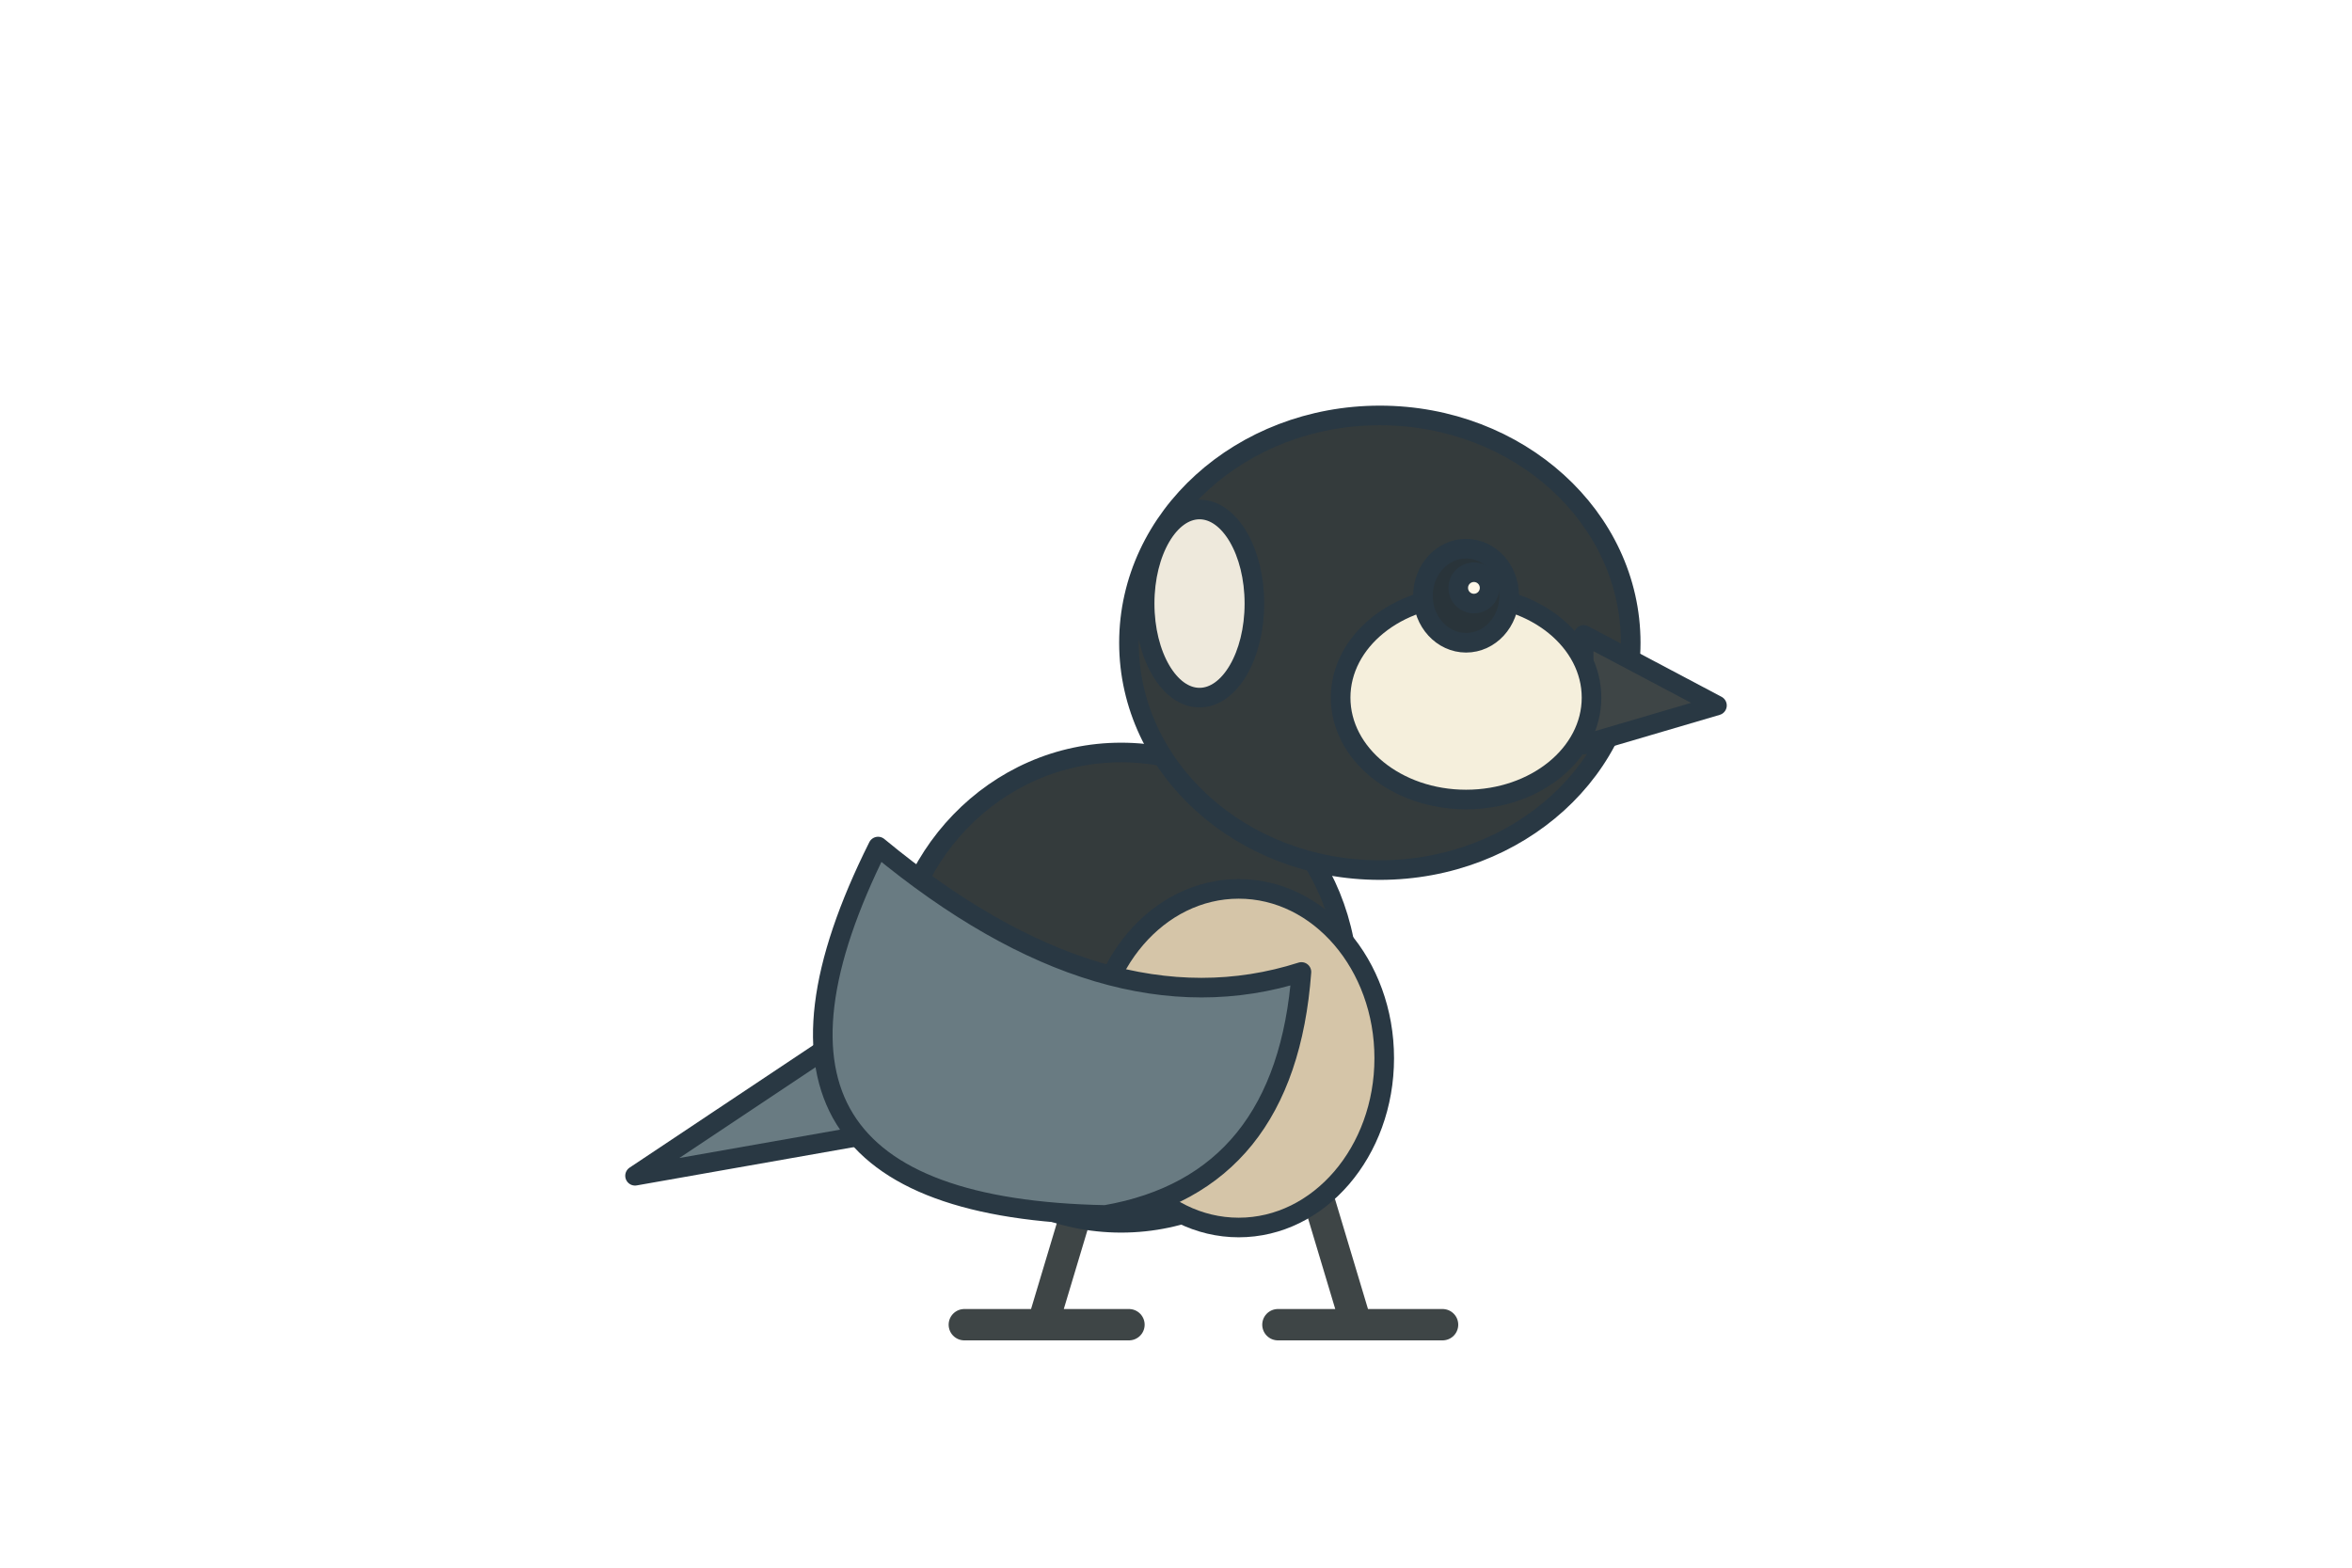
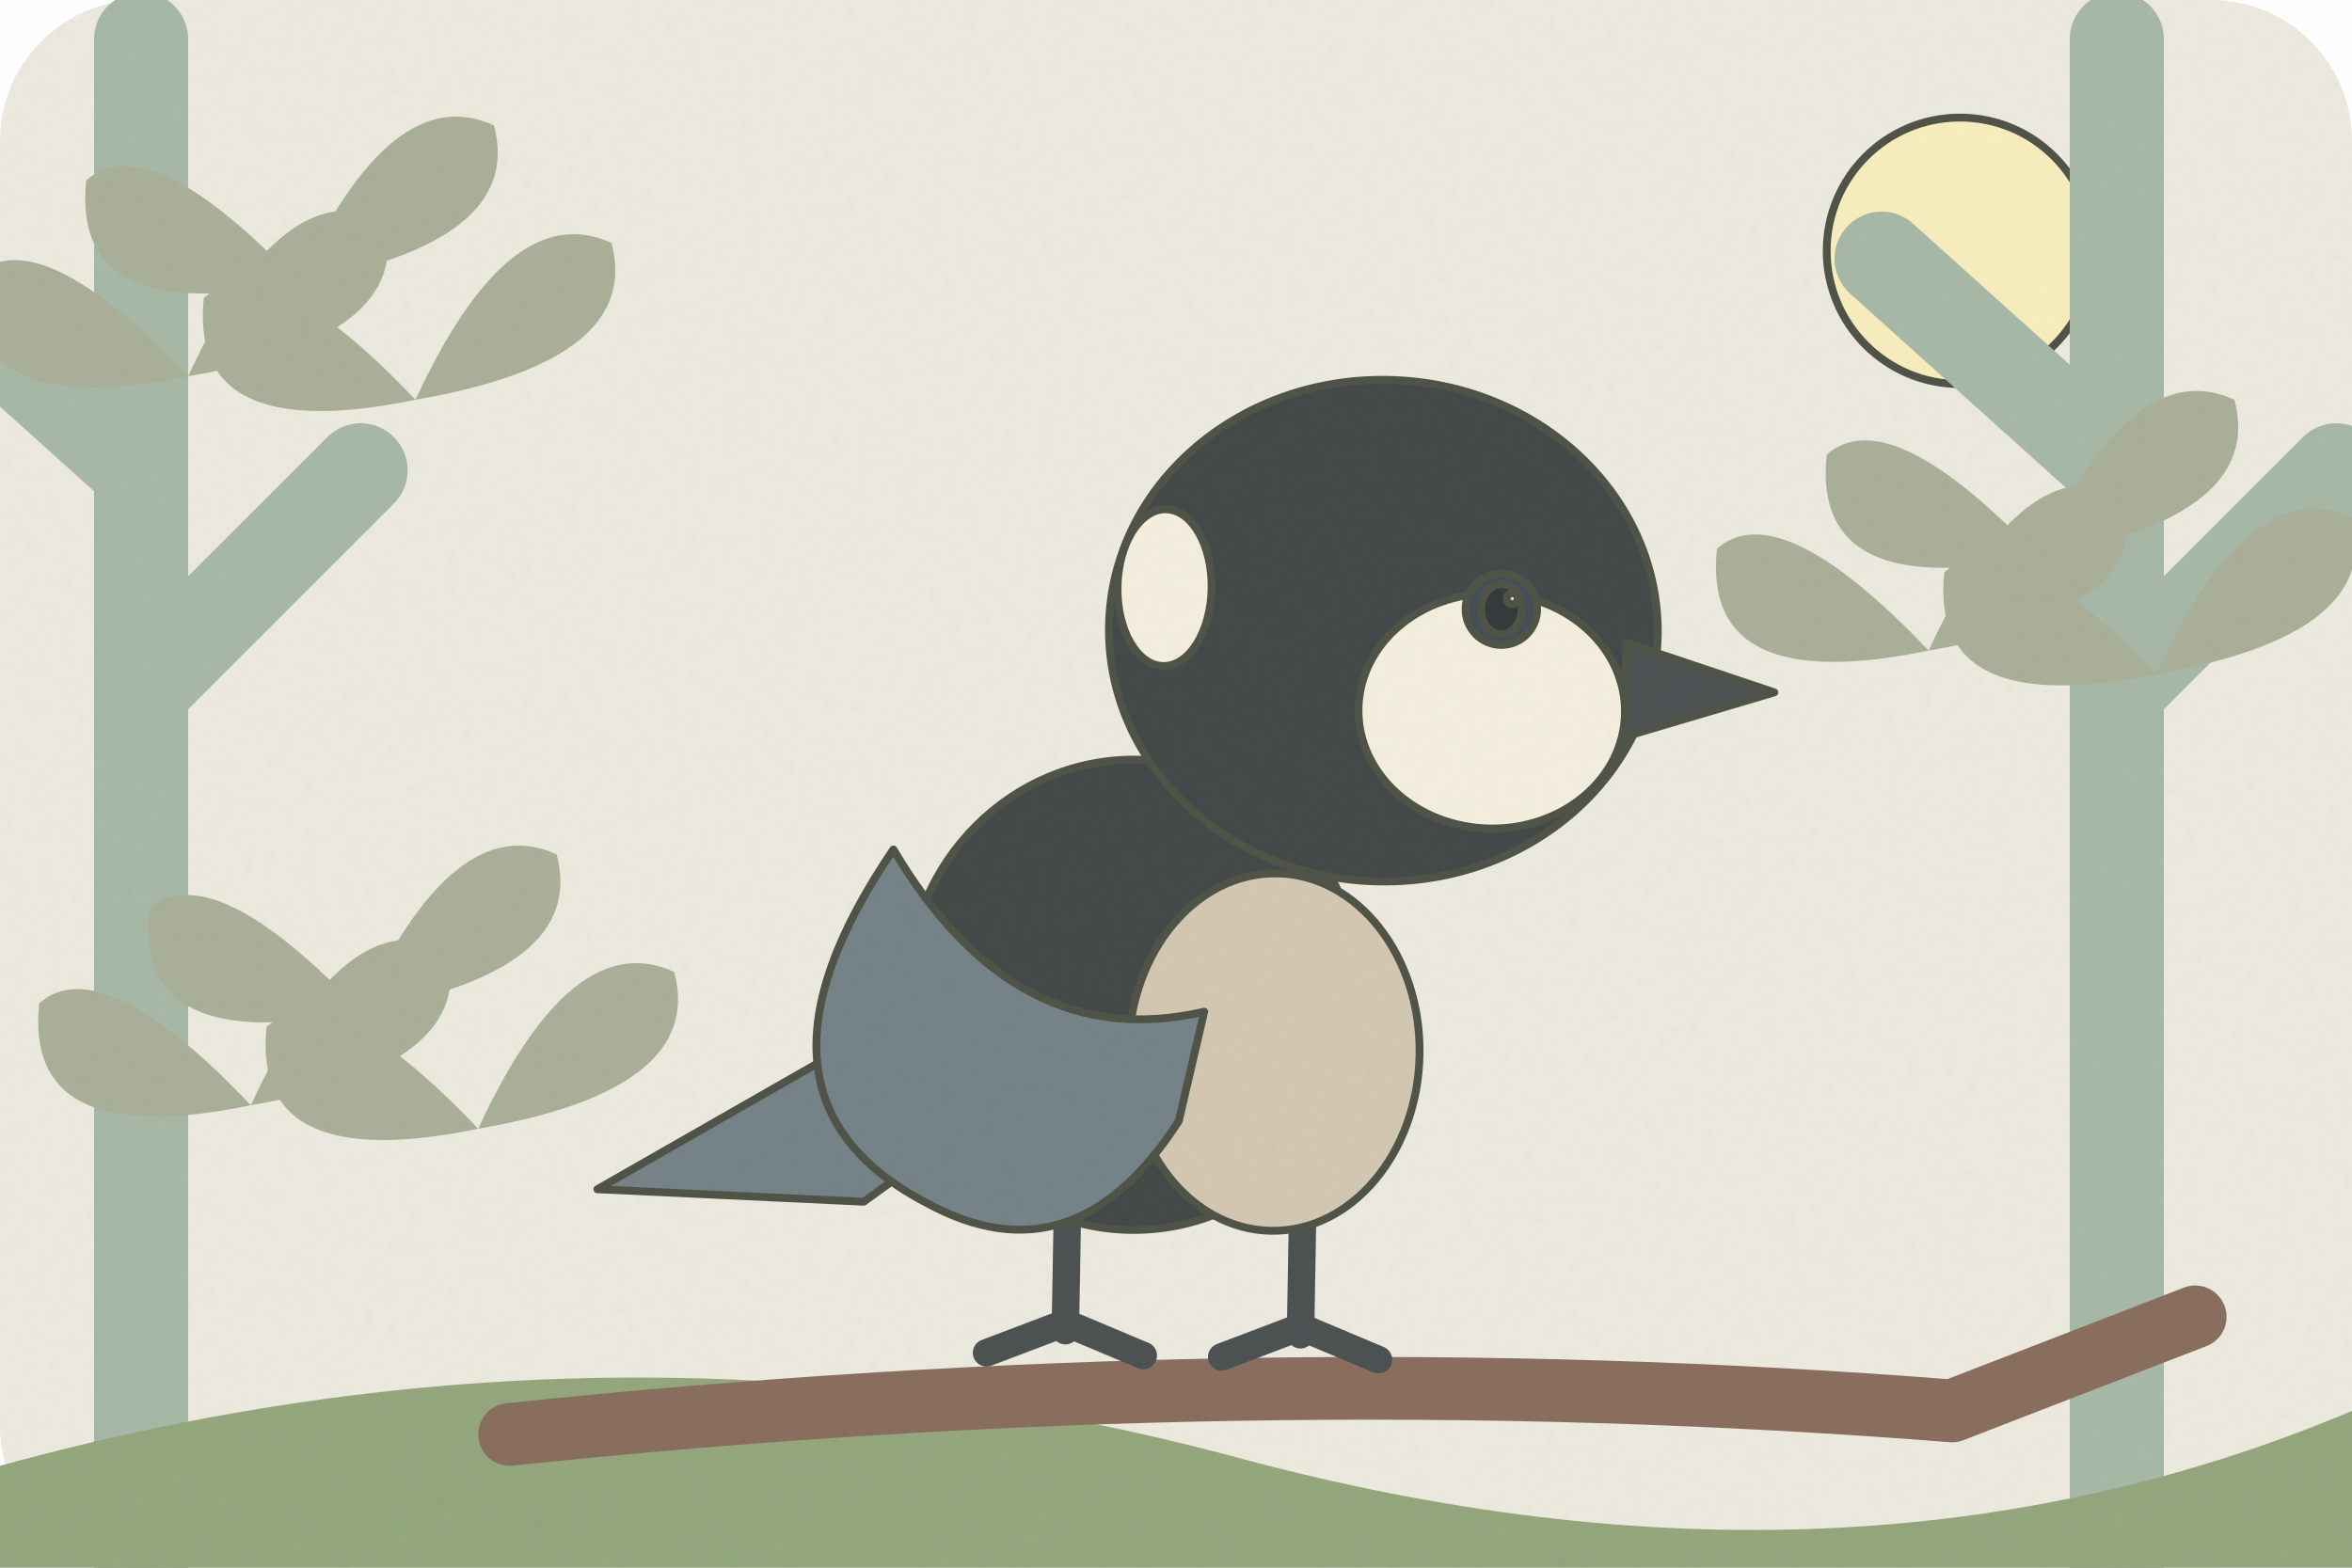
<svg xmlns="http://www.w3.org/2000/svg" viewBox="0 0 300 200">
-   <g stroke="#293843" stroke-width="2.5" stroke-linejoin="round" stroke-linecap="round">
-     <path d="m120 124-39 26 51-9 20-42Z" fill="#697b82" />
-     <path d="m139 149-6 20m-10 0h21m23-20 6 20m-10 0h21" fill="none" stroke="#3e4546" stroke-width="4" />
-     <ellipse cx="143" cy="126" rx="29" ry="30" fill="#343b3c" />
-     <ellipse cx="158" cy="135" rx="18.56" ry="21.6" fill="#d5c5a8" />
-     <ellipse cx="176" cy="82" rx="32" ry="29" fill="#343b3c" />
-     <path d="M202 81 219 90 202 95Z" fill="#3e4546" />
-     <path d="M112 108Q89 154 141 155Q164 151 166 124Q141 132 112 108Z" fill="#697b82" />
-     <ellipse cx="187" cy="89" rx="16" ry="13" fill="#f5efdc" />
-     <ellipse cx="153" cy="77" rx="7" ry="12" fill="#eee9dc" />
-     <ellipse cx="187" cy="76" rx="5.5" ry="6" fill="#29343a" />
-     <ellipse cx="188" cy="75" rx="2" ry="2" fill="#fff8e9" />
+   <defs>
+     <filter id="paper">
+       <feTurbulence type="fractalNoise" baseFrequency=".65" numOctaves="3" stitchTiles="stitch" />
+       <feColorMatrix type="saturate" values="0" />
+     </filter>
+   </defs>
+   <g stroke="#505448" stroke-width="1" stroke-linejoin="round" stroke-linecap="round">
+     <rect width="300" height="200" rx="18" fill="#ece9df" stroke="none" />
+     <ellipse cx="250" cy="32" rx="17" ry="17" fill="#f8edbd" />
+     <path d="M18 200V5m0 55-30-27m30 55 28-28" fill="none" stroke="#a7b8a7" stroke-width="12" />
+     <path d="M270 200V5m0 55-30-27m30 55 28-28" fill="none" stroke="#a7b8a7" stroke-width="12" />
+     <path d="M0 187Q80 165 158 186T300 180V200H0Z" fill="#94a77d" stroke="none" />
+     <path d="M24 48q-19-20-27-13q-2 19 27 13q12-26 25-20q4 15-25 20" fill="#aab098" stroke="none" />
+     <path d="M38 36q-19-20-27-13q-2 19 27 13q12-26 25-20q4 15-25 20" fill="#aab098" stroke="none" />
+     <path d="M53 51q-19-20-27-13q-2 19 27 13q12-26 25-20q4 15-25 20" fill="#aab098" stroke="none" />
+     <path d="M246 83q-19-20-27-13q-2 19 27 13q12-26 25-20q4 15-25 20" fill="#aab098" stroke="none" />
+     <path d="M260 71q-19-20-27-13q-2 19 27 13q12-26 25-20q4 15-25 20" fill="#aab098" stroke="none" />
+     <path d="M275 86q-19-20-27-13q-2 19 27 13q12-26 25-20q4 15-25 20" fill="#aab098" stroke="none" />
+     <path d="M32 141q-19-20-27-13q-2 19 27 13q12-26 25-20q4 15-25 20" fill="#aab098" stroke="none" />
+     <path d="M46 129q-19-20-27-13q-2 19 27 13q12-26 25-20q4 15-25 20" fill="#aab098" stroke="none" />
+     <path d="M61 144q-19-20-27-13q-2 19 27 13q12-26 25-20q4 15-25 20" fill="#aab098" stroke="none" />
+     <path d="M65 183Q160 173 249 180l31-12" fill="none" stroke="#8a6e5e" stroke-width="8" />
+     <g transform="translate(150 106) rotate(1) translate(-150 -106)">
+       <path d="M119 128 77 153 111 154 131 139Z" fill="#768388" data-part="tail" />
+       <path d="M137 152v18m-10 3 10-4 10 4m20-21v18m-10 3 10-4 10 4" fill="none" stroke="#4d5253" stroke-width="3.5" data-part="feet" />
+       <ellipse cx="145" cy="127" rx="29" ry="30" fill="#444949" />
+       <ellipse cx="163" cy="134" rx="18.56" ry="22.8" fill="#d3c7b2" />
+       <ellipse cx="176" cy="80" rx="35" ry="32" fill="#444949" />
+       <ellipse cx="190" cy="90" rx="17" ry="15" fill="#f3eede" />
+       <ellipse cx="148" cy="75" rx="6" ry="10" fill="#f3eede" />
+       <path d="M114 109Q93 141 119 154Q138 164 151 143L154 129Q130 135 114 109Z" fill="#768388" data-part="wing" />
+       <g data-part="eye">
+         <ellipse cx="191" cy="77" rx="4.56" ry="4.56" fill="#454f56" />
+         <ellipse cx="191" cy="77" rx="2.599" ry="3.192" fill="#363b3c" />
+         <ellipse cx="192.368" cy="75.632" rx="0.7" ry="0.7" fill="#e5dfd1" />
+       </g>
+       <path d="M207 81 226 87 207 93Z" fill="#4d5253" data-part="beak" />
+     </g>
  </g>
+   <rect width="300" height="200" filter="url(#paper)" opacity=".055" style="mix-blend-mode:multiply" />
</svg>
